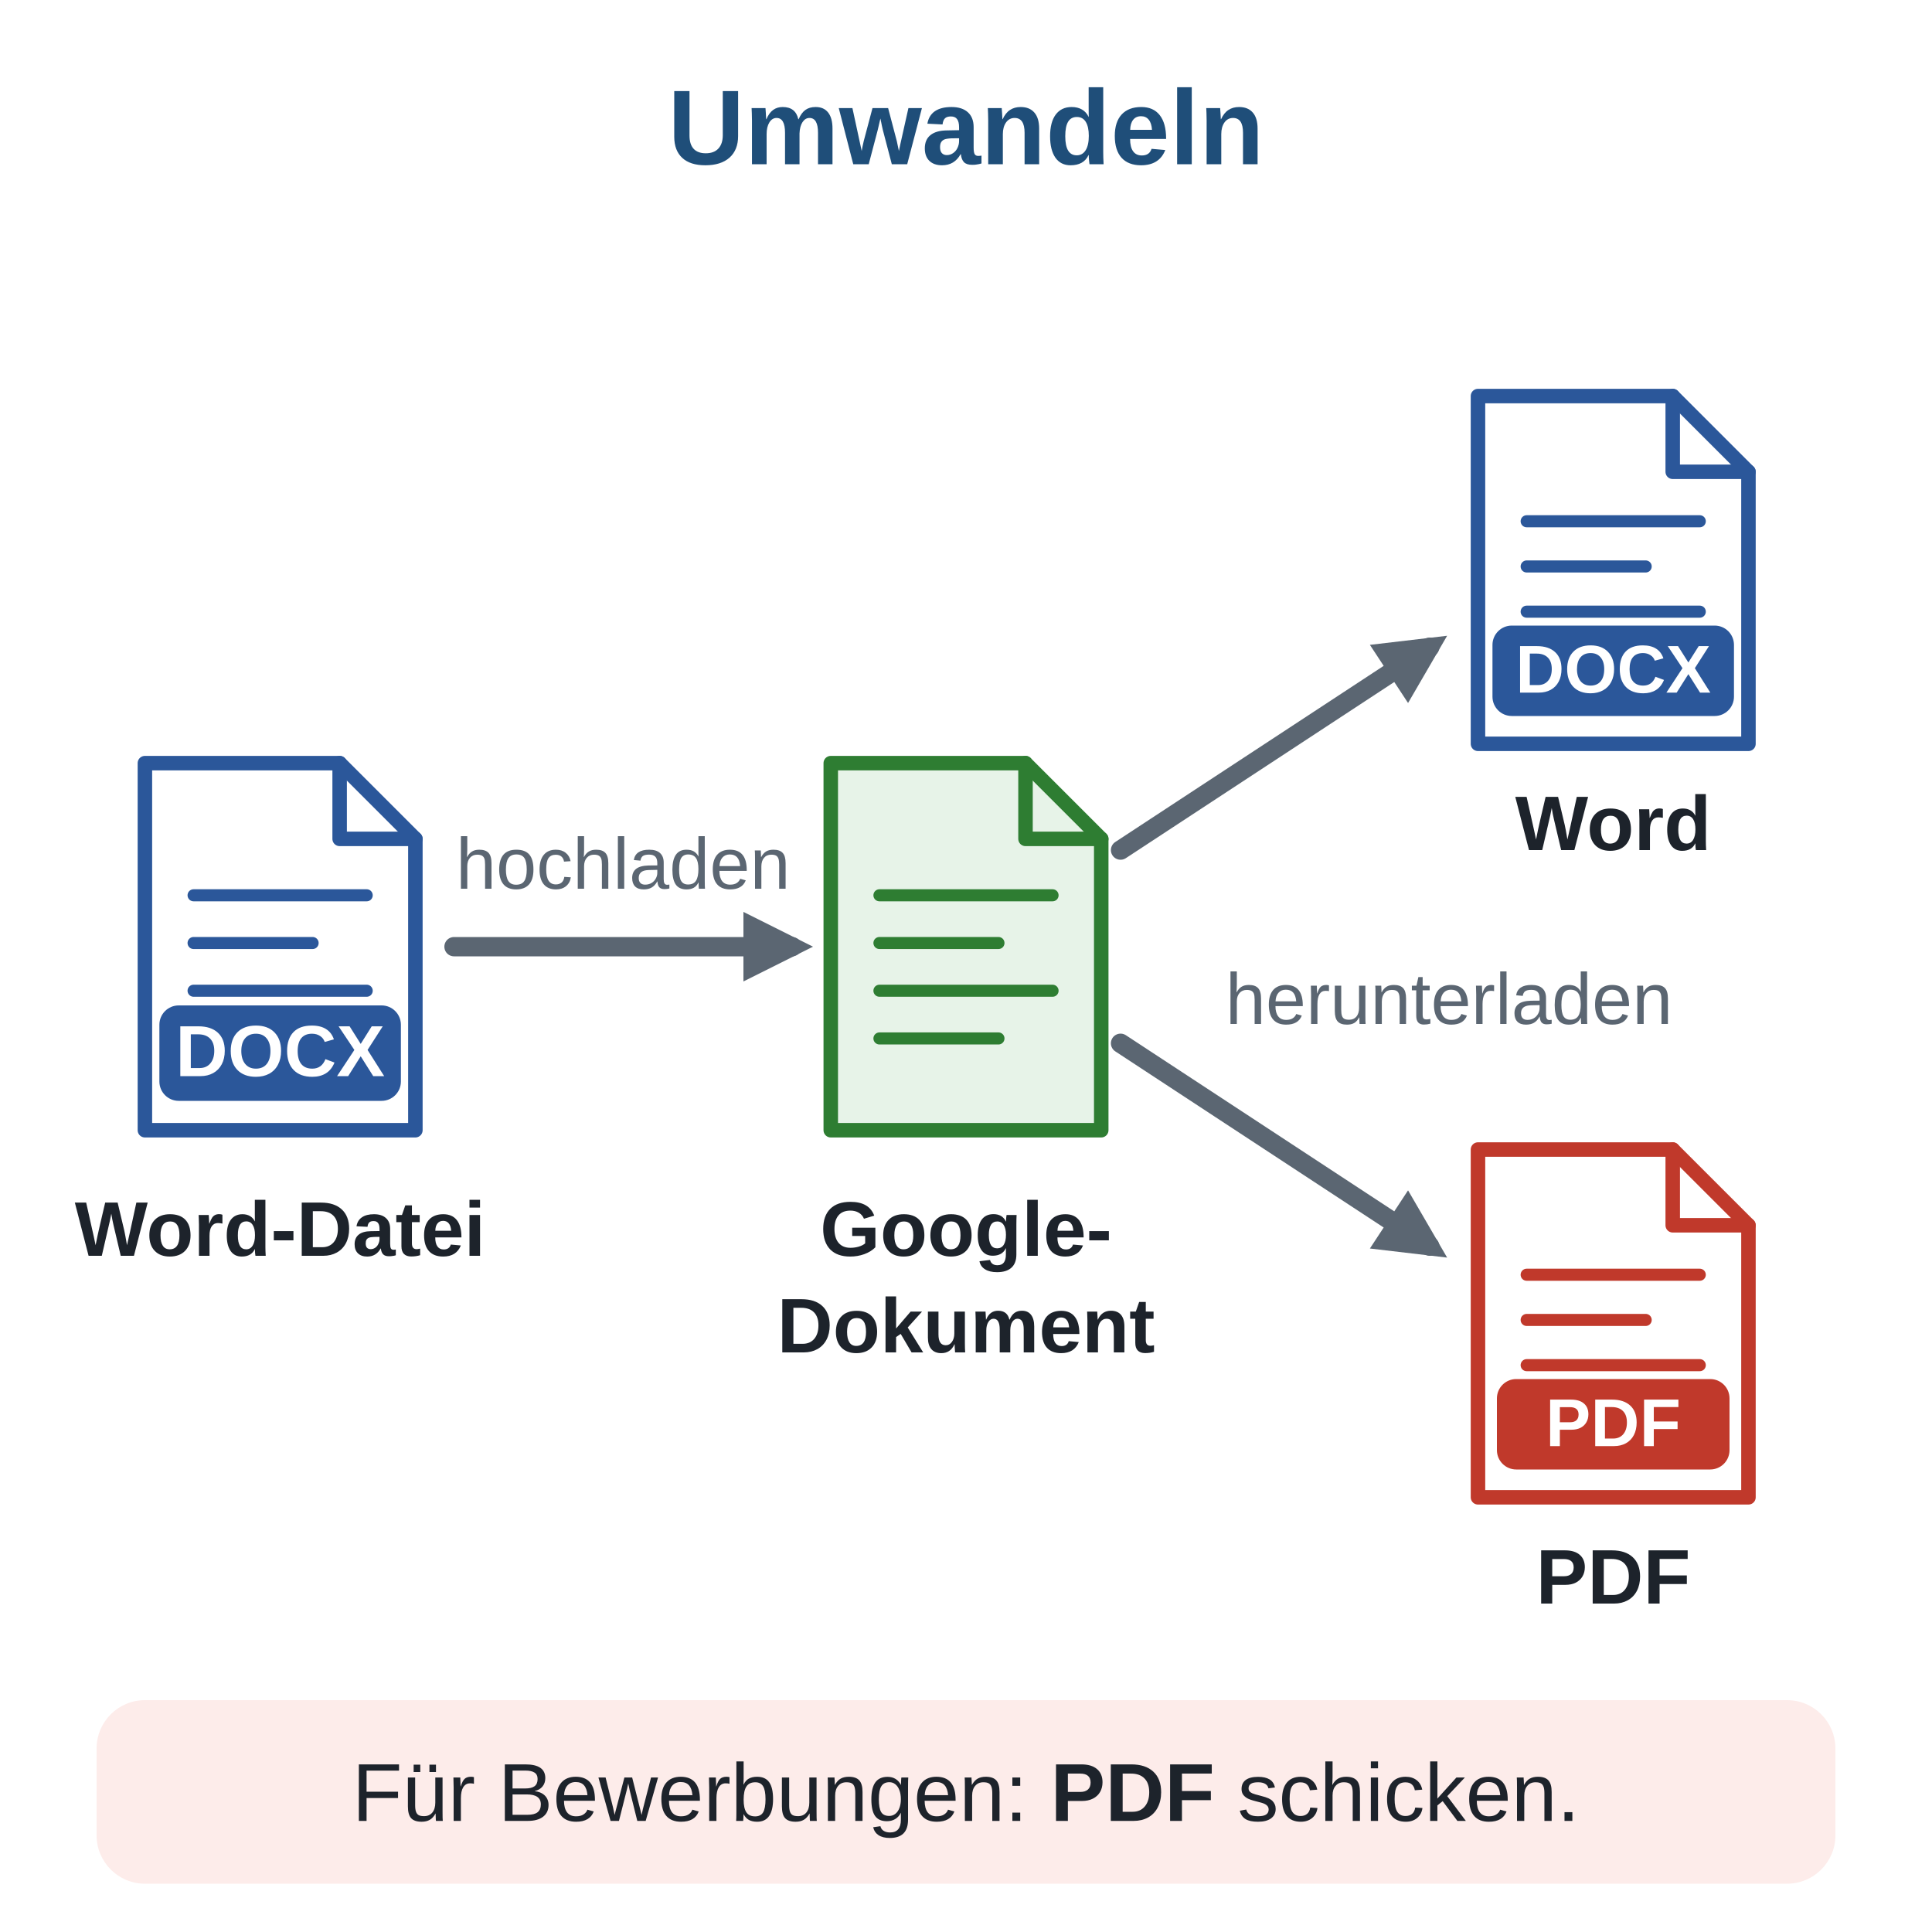
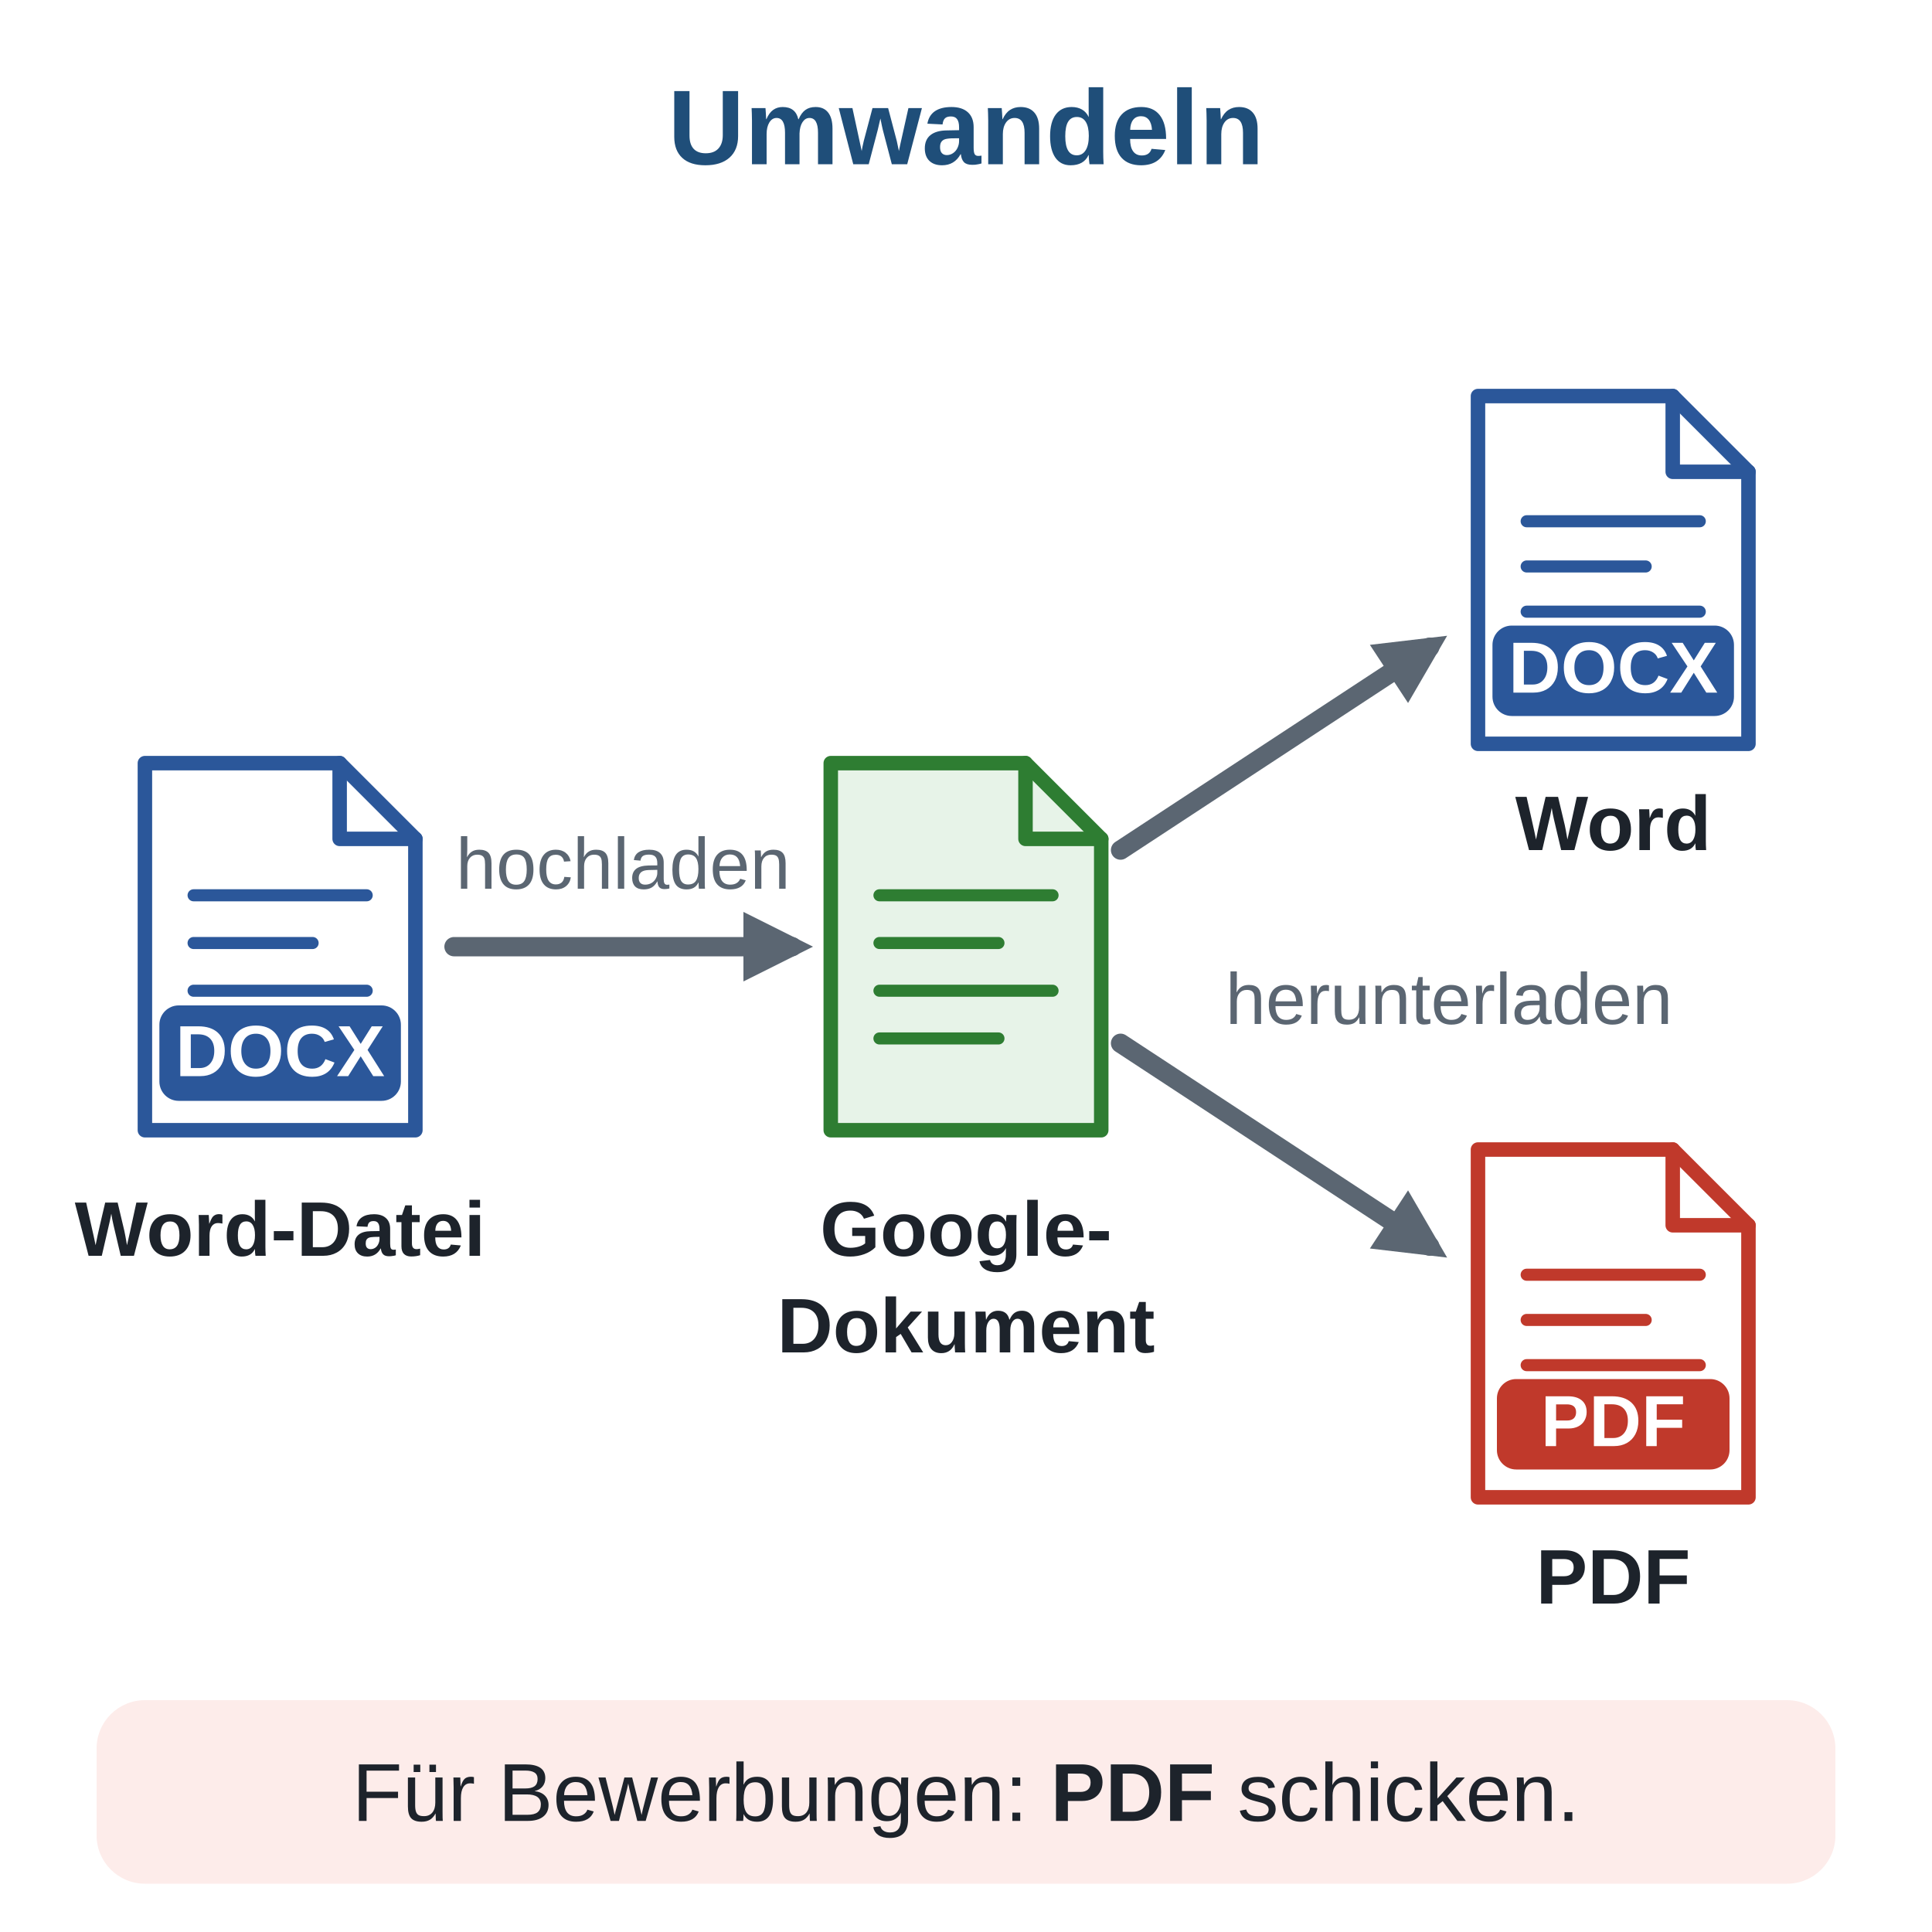
<svg xmlns="http://www.w3.org/2000/svg" viewBox="0 0 400 400" width="400" height="400" font-family="Arial, Helvetica, sans-serif" role="img" aria-labelledby="t">
  <defs>
    <marker id="pfeil1" viewBox="0 0 10 10" refX="7" refY="5" markerWidth="3.6" markerHeight="3.6" orient="auto-start-reverse">
      <path d="M0 0 L10 5 L0 10 Z" fill="#5b6672" />
    </marker>
  </defs>
  <rect width="400" height="400" fill="#ffffff" />
  <text x="200" y="34.0" font-size="22" fill="#1f4e79" text-anchor="middle" font-weight="700">Umwandeln</text>
  <path d="M30.0 158.0 H70.32 L86.0 173.68 V234.0 H30.0 Z" fill="#fff" stroke="#2b579a" stroke-width="3" stroke-linejoin="round" stroke-linecap="round" />
  <path d="M70.32 158.0 V173.68 H86.0" fill="none" stroke="#2b579a" stroke-width="3" stroke-linejoin="round" stroke-linecap="round" />
  <line x1="40.08" y1="185.36" x2="75.92" y2="185.36" stroke="#2b579a" stroke-width="2.5" stroke-linecap="round" />
  <line x1="40.08" y1="195.24" x2="64.72" y2="195.24" stroke="#2b579a" stroke-width="2.5" stroke-linecap="round" />
  <line x1="40.08" y1="205.12" x2="75.92" y2="205.12" stroke="#2b579a" stroke-width="2.5" stroke-linecap="round" />
  <rect x="33.0" y="208.16" width="50" height="19.76" rx="4" fill="#2b579a" />
  <text x="58" y="222.8" font-size="15" fill="#fff" text-anchor="middle" font-weight="700">DOCX</text>
  <text x="58" y="260.0" font-size="16" fill="#1d232b" text-anchor="middle" font-weight="700">Word-Datei</text>
  <path d="M172.0 158.0 H212.32 L228.0 173.68 V234.0 H172.0 Z" fill="#e7f3e8" stroke="#2e7d32" stroke-width="3" stroke-linejoin="round" stroke-linecap="round" />
  <path d="M212.32 158.0 V173.68 H228.0" fill="none" stroke="#2e7d32" stroke-width="3" stroke-linejoin="round" stroke-linecap="round" />
  <line x1="182.08" y1="185.36" x2="217.92" y2="185.36" stroke="#2e7d32" stroke-width="2.5" stroke-linecap="round" />
  <line x1="182.08" y1="195.24" x2="206.72" y2="195.24" stroke="#2e7d32" stroke-width="2.5" stroke-linecap="round" />
  <line x1="182.08" y1="205.12" x2="217.92" y2="205.12" stroke="#2e7d32" stroke-width="2.5" stroke-linecap="round" />
  <line x1="182.08" y1="215.0" x2="206.72" y2="215.0" stroke="#2e7d32" stroke-width="2.5" stroke-linecap="round" />
  <text x="200" y="260.0" font-size="16" fill="#1d232b" text-anchor="middle" font-weight="700">Google-</text>
  <text x="200" y="280.0" font-size="16" fill="#1d232b" text-anchor="middle" font-weight="700">Dokument</text>
  <path d="M306.0 82.0 H346.32 L362.0 97.68 V154.0 H306.0 Z" fill="#fff" stroke="#2b579a" stroke-width="3" stroke-linejoin="round" stroke-linecap="round" />
  <path d="M346.32 82.0 V97.68 H362.0" fill="none" stroke="#2b579a" stroke-width="3" stroke-linejoin="round" stroke-linecap="round" />
  <line x1="316.08" y1="107.92" x2="351.92" y2="107.92" stroke="#2b579a" stroke-width="2.5" stroke-linecap="round" />
  <line x1="316.08" y1="117.28" x2="340.72" y2="117.28" stroke="#2b579a" stroke-width="2.5" stroke-linecap="round" />
  <line x1="316.08" y1="126.64" x2="351.92" y2="126.64" stroke="#2b579a" stroke-width="2.5" stroke-linecap="round" />
  <rect x="309.0" y="129.52" width="50" height="18.72" rx="4" fill="#2b579a" />
-   <text x="334" y="143.4" font-size="14" fill="#fff" text-anchor="middle" font-weight="700">DOCX</text>
+   <text x="334" y="143.4" font-size="15" fill="#fff" text-anchor="middle" font-weight="700">DOCX</text>
  <text x="334" y="176.0" font-size="16" fill="#1d232b" text-anchor="middle" font-weight="700">Word</text>
  <path d="M306.0 238.0 H346.32 L362.0 253.68 V310.0 H306.0 Z" fill="#fff" stroke="#c0392b" stroke-width="3" stroke-linejoin="round" stroke-linecap="round" />
  <path d="M346.32 238.0 V253.68 H362.0" fill="none" stroke="#c0392b" stroke-width="3" stroke-linejoin="round" stroke-linecap="round" />
  <line x1="316.08" y1="263.92" x2="351.92" y2="263.92" stroke="#c0392b" stroke-width="2.5" stroke-linecap="round" />
  <line x1="316.08" y1="273.28" x2="340.72" y2="273.28" stroke="#c0392b" stroke-width="2.5" stroke-linecap="round" />
  <line x1="316.08" y1="282.64" x2="351.92" y2="282.64" stroke="#c0392b" stroke-width="2.5" stroke-linecap="round" />
  <rect x="309.92" y="285.52" width="48.16" height="18.72" rx="4" fill="#c0392b" />
-   <text x="334" y="299.4" font-size="14" fill="#fff" text-anchor="middle" font-weight="700">PDF</text>
+   <text x="334" y="299.4" font-size="15" fill="#fff" text-anchor="middle" font-weight="700">PDF</text>
  <text x="334" y="332.0" font-size="16" fill="#1d232b" text-anchor="middle" font-weight="700">PDF</text>
  <line x1="94" y1="196" x2="164" y2="196" stroke="#5b6672" stroke-width="4" stroke-linecap="round" marker-end="url(#pfeil1)" />
  <text x="129" y="184.0" font-size="15" fill="#5b6672" text-anchor="middle">hochladen</text>
  <line x1="232" y1="176" x2="296" y2="134" stroke="#5b6672" stroke-width="4" stroke-linecap="round" marker-end="url(#pfeil1)" />
  <line x1="232" y1="216" x2="296" y2="258" stroke="#5b6672" stroke-width="4" stroke-linecap="round" marker-end="url(#pfeil1)" />
  <text x="300" y="212.0" font-size="15" fill="#5b6672" text-anchor="middle">herunterladen</text>
  <rect x="20" y="352" width="360" height="38" rx="10" fill="#fdecea" />
  <text x="200" y="377.0" font-size="17" fill="#1d232b" text-anchor="middle">Für Bewerbungen: <tspan font-weight="700">PDF</tspan> schicken.</text>
</svg>
